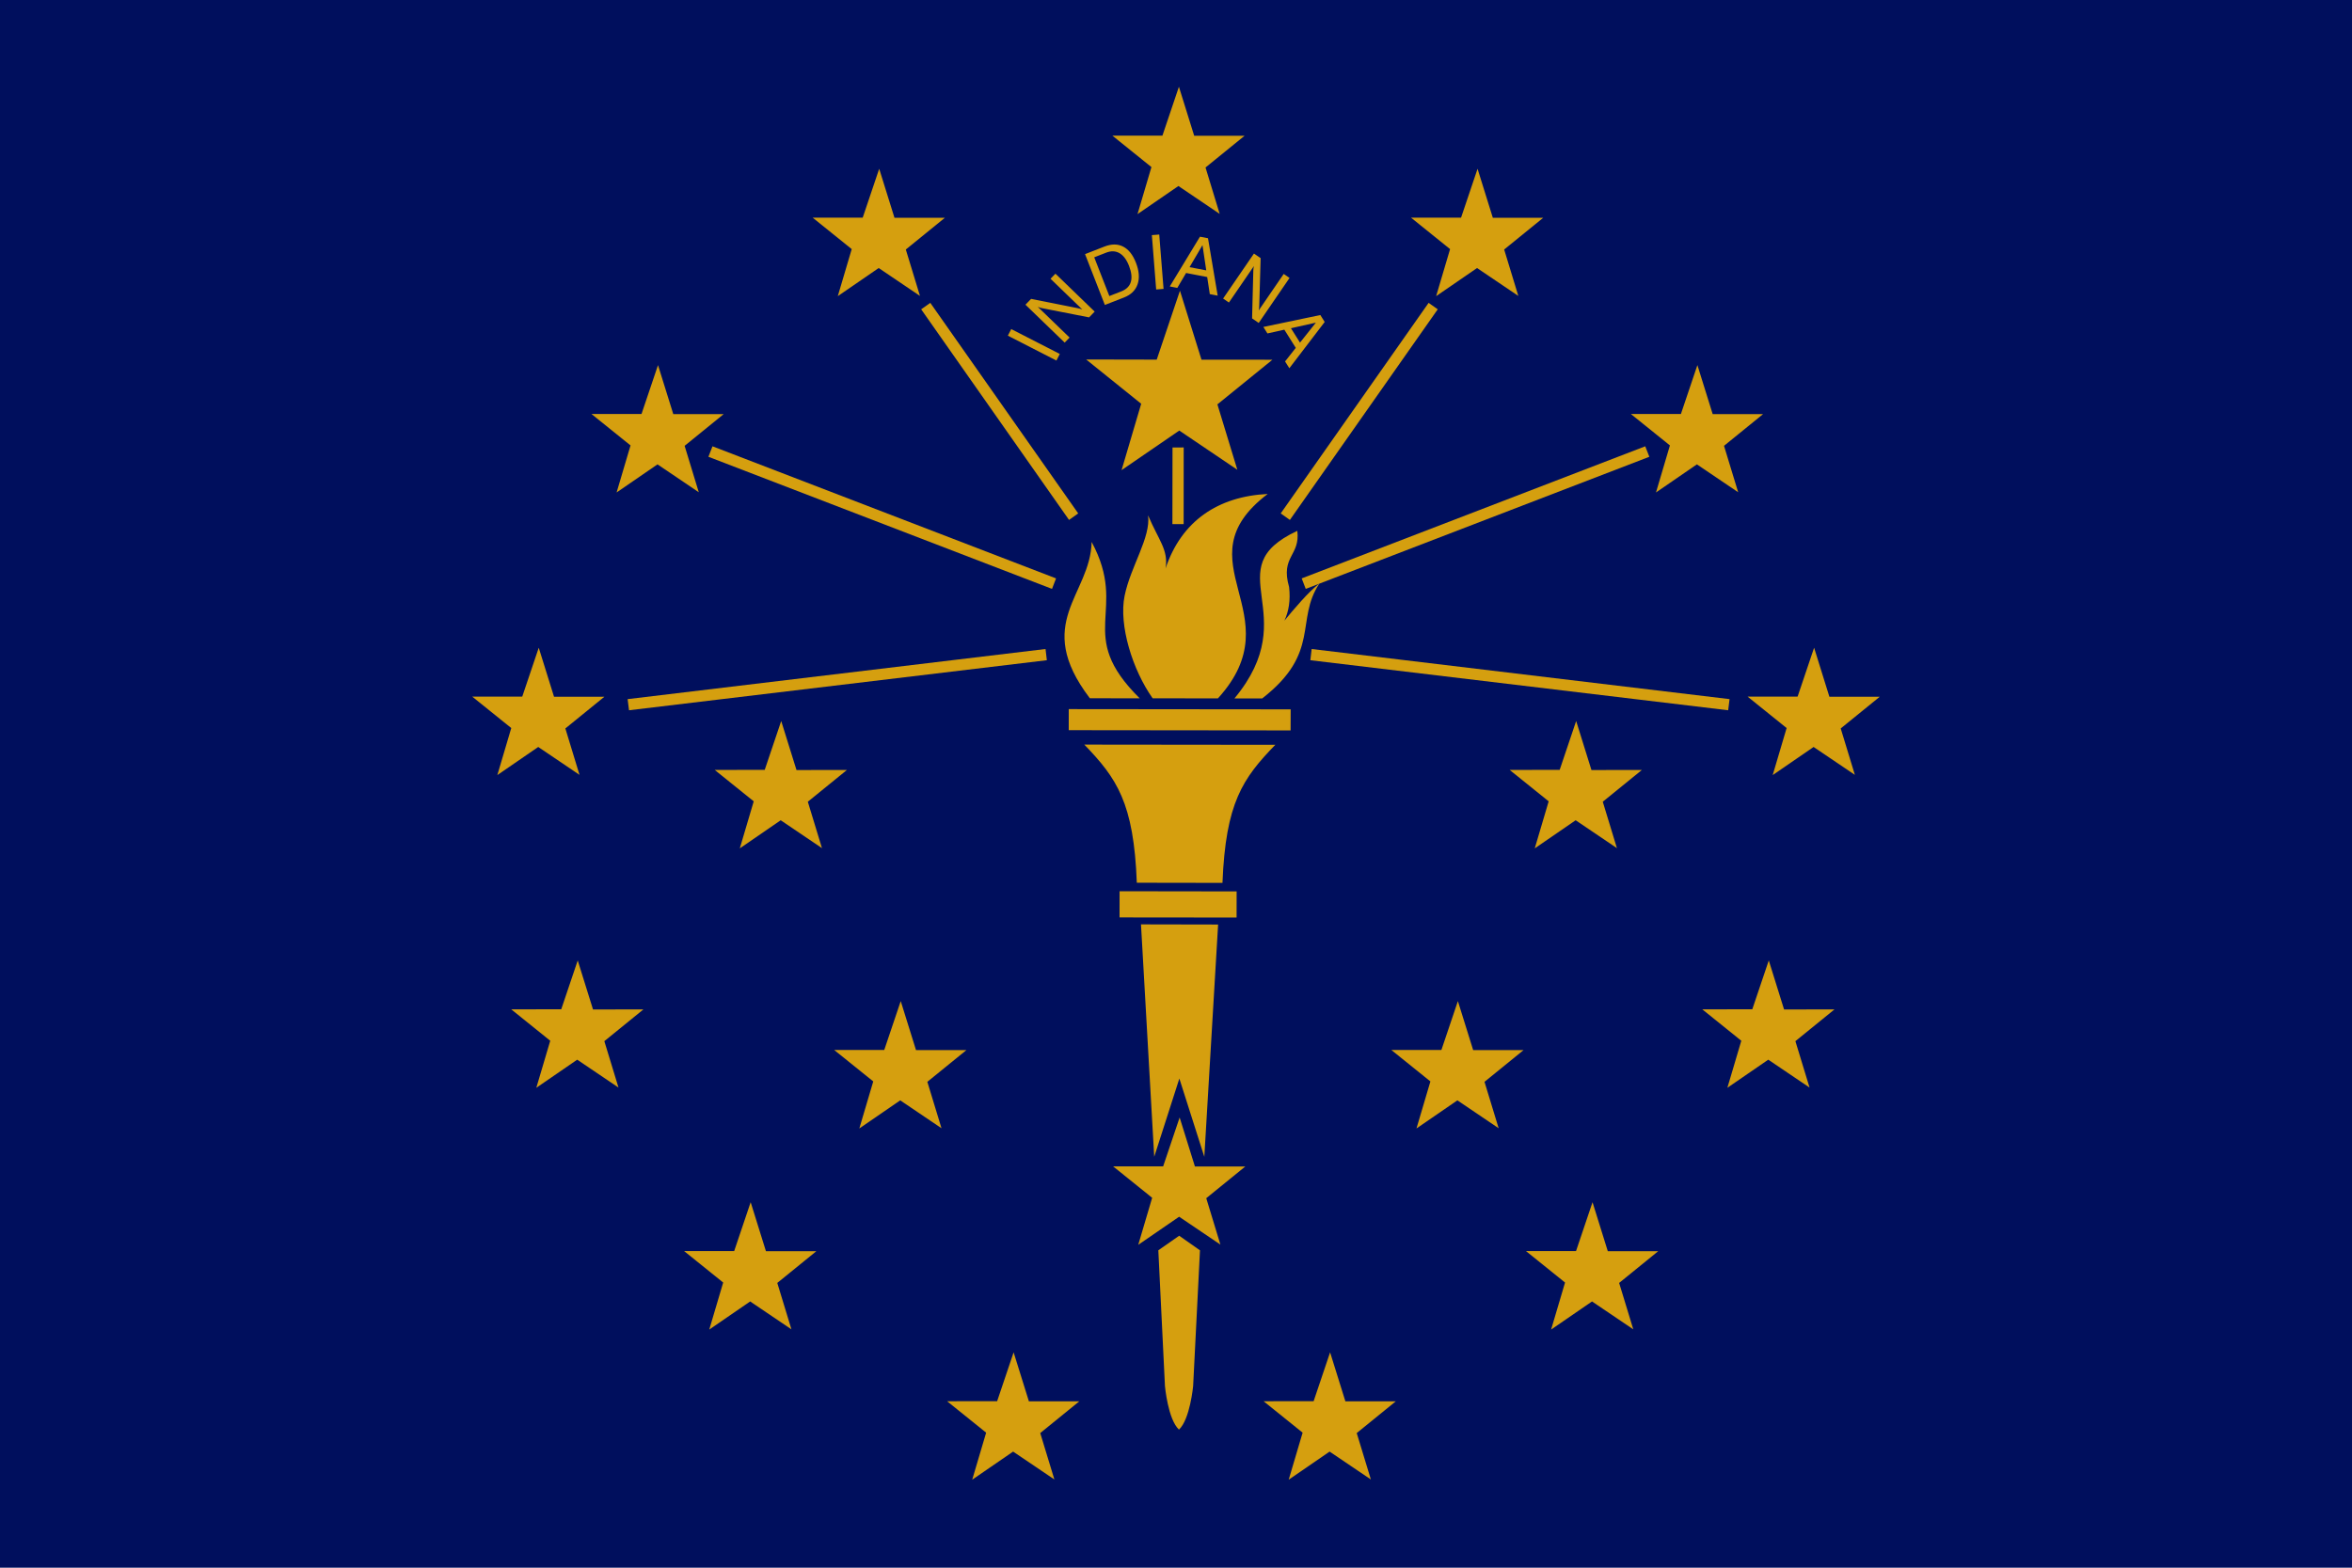
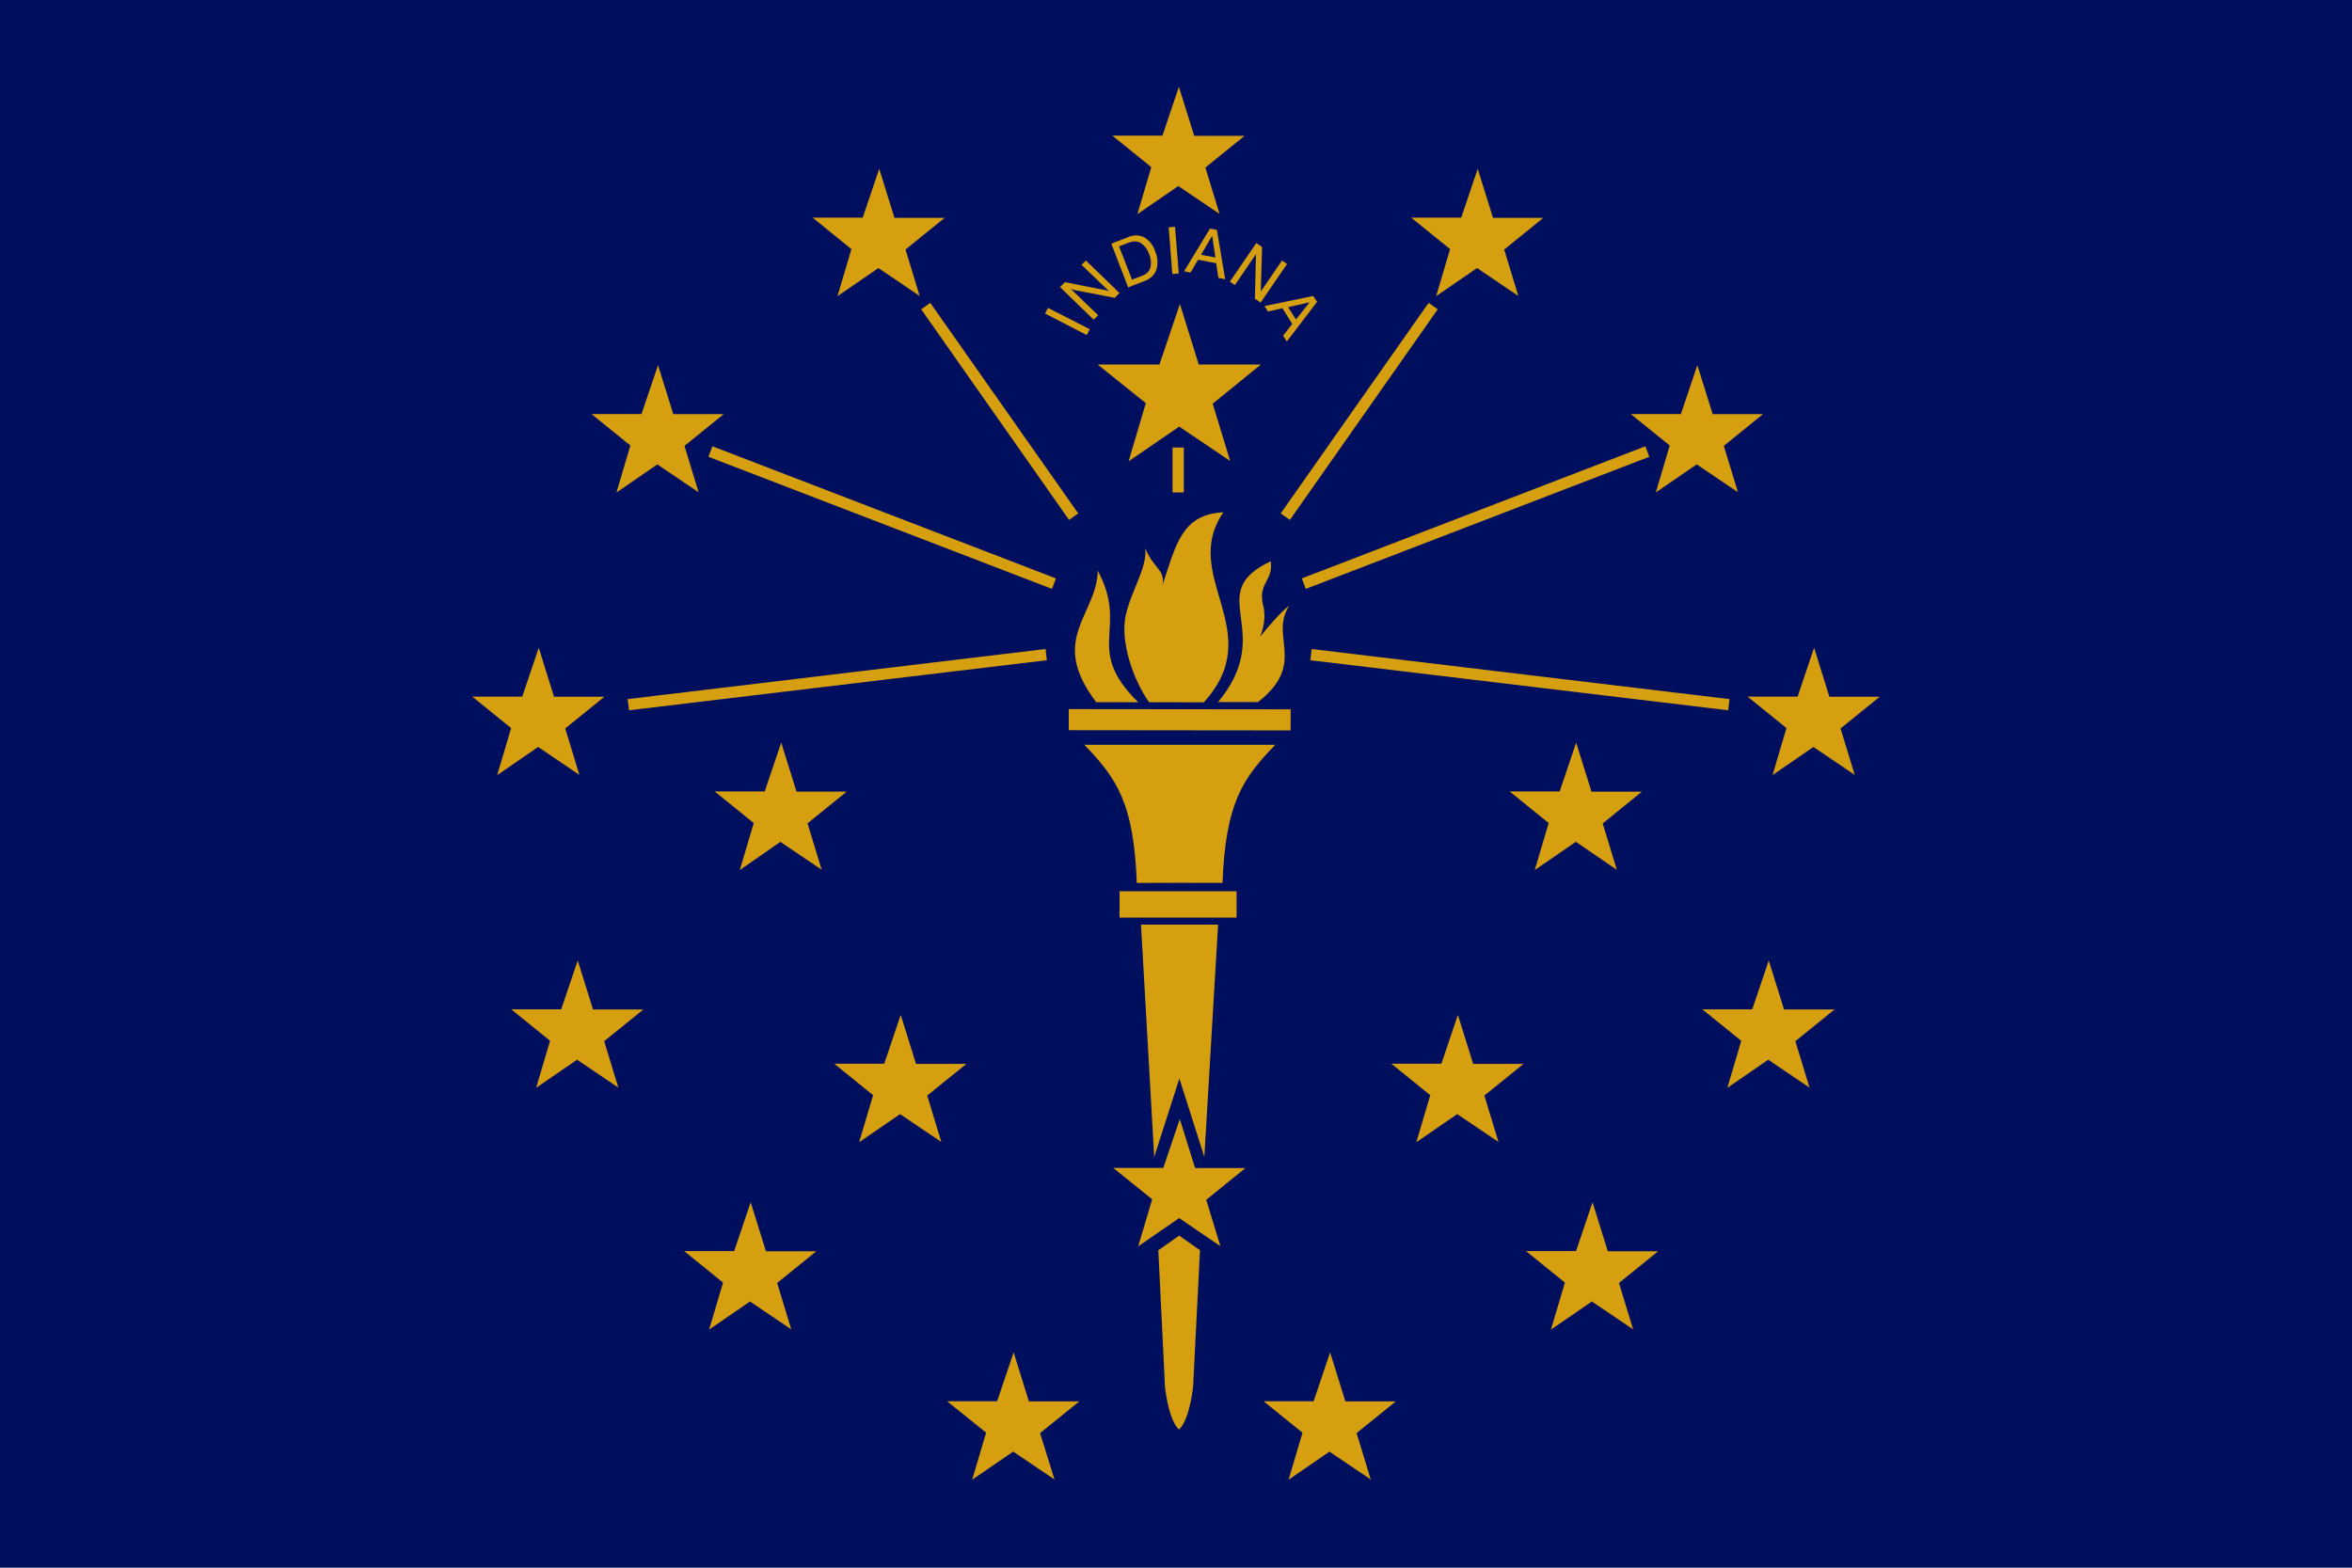
- <svg xmlns="http://www.w3.org/2000/svg" xmlns:xlink="http://www.w3.org/1999/xlink" width="750" height="500">
-   <rect width="750" height="500" id="rect1526" style="fill:#000f5d" />
-   <use transform="translate(94.99844,-302.5756)" id="use4474" xlink:href="#path72" />
-   <use transform="translate(165.1018,-239.9591)" id="use4472" xlink:href="#path72" />
-   <use transform="translate(202.3164,-149.8223)" id="use4468" xlink:href="#path72" />
-   <use transform="translate(126.4405,-126.448)" id="use4466" xlink:href="#path72" />
-   <use transform="translate(187.864,-50.08741)" id="use4464" xlink:href="#path72" />
-   <use transform="translate(131.6589,27.02619)" id="use4462" xlink:href="#path72" />
-   <use transform="translate(88.72672,-37.11529)" id="use4460" xlink:href="#path72" />
-   <use transform="translate(47.9798,74.90922)" id="use4458" xlink:href="#path72" />
-   <use transform="translate(-52.93993,74.90922)" id="use4442" xlink:href="#path72" />
-   <use transform="translate(-88.93737,-37.11529)" id="use4440" xlink:href="#path72" />
-   <use transform="translate(-136.7899,27.02619)" id="use4444" xlink:href="#path72" />
-   <use transform="translate(-191.9367,-50.08741)" id="use4446" xlink:href="#path72" />
-   <use transform="translate(-204.3675,-149.8223)" id="use4450" xlink:href="#path72" />
-   <use transform="translate(-127.0517,-126.448)" id="use4448" xlink:href="#path72" />
-   <use transform="translate(-166.3363,-239.9591)" id="use4452" xlink:href="#path72" />
-   <use transform="translate(-95.80347,-302.5756)" id="use4454" xlink:href="#path72" />
-   <use transform="translate(-0.2314236,-328.736)" id="use4456" xlink:href="#path72" />
-   <use transform="matrix(-1,0,0,1,752.2069,0)" id="use4438" xlink:href="#path112" />
-   <use transform="matrix(-1,0,0,1,751.8326,0)" id="use4436" xlink:href="#path110" />
-   <use transform="matrix(-1,0,0,1,751.6567,0)" id="use4434" xlink:href="#path108" />
-   <path d="M 354.95,372.003 L 370.904,371.992 L 376.161,356.406 L 381.033,372.039 L 397.102,372.036 L 384.647,382.155 L 389.161,396.958 L 376,388.062 L 362.955,397.029 L 367.398,382.025 L 354.95,372.003 z" id="path72" style="fill:#d59f0f" />
-   <path d="M 346.351,114.652 L 368.853,114.699 L 376.262,92.715 L 383.125,114.71 L 405.751,114.732 L 388.202,128.97 L 394.56,149.826 L 376.047,137.321 L 357.646,149.943 L 363.901,128.775 L 346.351,114.652 z" id="path90" style="fill:#d59f0f" />
-   <path d="M 347.529,222.703 C 347.487,222.662 347.443,222.607 347.415,222.549 C 329.279,198.595 347.727,189.791 348.1,172.844 C 360.102,195.126 342.514,202.057 363.424,222.719 L 347.529,222.703 z" id="path92" style="fill:#d59f0f" />
-   <path d="M 367.559,222.718 C 361.174,213.736 356.695,199.397 358.611,190.031 C 360.511,180.669 366.998,171.45 366.099,164.364 C 369.478,172.342 372.656,175.417 371.672,181.289 C 376.749,166.148 388.419,158.323 404.24,157.545 C 375.786,179.167 412.929,195.784 388.369,222.742 L 367.559,222.718 z" id="path94" style="fill:#d59f0f" />
-   <path d="M 393.642,222.754 C 416.238,195.49 387.483,181.518 413.69,169.302 C 414.654,177.362 408.231,177.356 411.062,187.221 C 411.547,191.493 410.955,194.979 409.571,197.954 C 412.237,194.686 417.423,188.521 420.716,186.122 C 412.924,197.861 421.291,208.133 402.496,222.753 L 393.253,222.756" id="path96" style="fill:#d59f0f" />
-   <path d="M 389.821,281.584 C 390.829,256.021 396.298,248.239 406.668,237.548 C 386.546,237.501 364.059,237.497 345.762,237.484 C 356.088,248.192 361.551,255.979 362.504,281.539 C 371.611,281.543 380.715,281.561 389.821,281.584 z" id="path98" style="fill:#d59f0f" />
-   <path d="M 376.071,343.989 L 384.032,368.959 L 388.429,294.874 C 380.231,294.846 372.033,294.835 363.835,294.824 L 368.055,368.943 z" id="path100" style="fill:#d59f0f" />
-   <path d="M 375.954,455.952 C 379.466,452.695 380.464,442.086 380.464,442.086 L 382.648,398.786 L 376.014,394.125 L 369.365,398.772 L 371.479,442.082 C 371.479,442.082 372.422,452.661 375.938,455.955 L 375.954,455.952 z" id="path102" style="fill:#d59f0f" />
-   <path d="M 411.545,232.958 L 340.795,232.882 L 340.803,226.167 L 411.568,226.24 L 411.545,232.958 z" id="path104" style="fill:#d59f0f" />
-   <path d="M 394.321,292.644 L 356.999,292.606 L 357.009,284.252 L 394.334,284.306 L 394.321,292.644 z" id="path106" style="fill:#d59f0f" />
-   <path d="M 200.582,226.533 L 333.814,210.571 L 333.398,206.995 L 200.138,222.981 L 200.582,226.533 z" id="path108" style="fill:#d59f0f" />
-   <path d="M 225.896,145.688 L 335.463,187.82 L 336.751,184.476 L 227.2,142.342 L 225.896,145.688 z" id="path110" style="fill:#d59f0f" />
-   <path d="M 293.742,98.652 L 340.891,165.825 L 343.815,163.749 L 296.653,96.596 L 293.742,98.652 z" id="path112" style="fill:#d59f0f" />
-   <path d="M 373.889,142.719 L 373.855,167.163 L 377.44,167.166 L 377.454,142.709 L 373.889,142.719 z" id="path114" style="fill:#d59f0f" />
-   <path d="M 336.867,114.994 L 321.385,107.055 L 322.463,104.953 L 337.945,112.891 L 336.867,114.994 M 339.505,109.276 L 326.995,97.184 L 328.793,95.324 L 343.528,98.265 C 343.852,98.327 344.149,98.394 344.417,98.467 C 344.686,98.541 344.924,98.623 345.132,98.714 L 334.992,88.912 L 336.56,87.29 L 349.069,99.383 L 347.287,101.225 L 332.302,98.288 C 332.073,98.242 331.843,98.185 331.614,98.116 C 331.39,98.042 331.16,97.957 330.925,97.861 L 341.065,107.663 L 339.505,109.276 M 352.711,80.588 L 348.925,82.064 L 353.744,94.422 L 357.529,92.946 C 359.151,92.314 360.171,91.312 360.591,89.94 C 361.008,88.56 360.815,86.839 360.011,84.778 C 359.242,82.804 358.231,81.457 356.978,80.737 C 355.725,80.017 354.303,79.967 352.711,80.588 M 352.315,97.261 L 345.995,81.051 L 352.168,78.644 C 354.428,77.763 356.419,77.764 358.141,78.648 C 359.871,79.529 361.232,81.242 362.224,83.788 C 363.251,86.422 363.427,88.715 362.752,90.669 C 362.082,92.612 360.631,94.019 358.401,94.889 L 352.315,97.261 M 368.677,92.331 L 367.302,74.986 L 369.657,74.8 L 371.032,92.144 L 368.677,92.331 M 379.321,85.209 L 384.645,86.231 L 383.447,78.184 L 379.321,85.209 M 373.017,91.361 L 382.641,75.491 L 385.204,75.983 L 388.294,94.292 L 385.777,93.809 L 384.947,88.358 L 378.219,87.067 L 375.418,91.821 L 373.017,91.361 M 390.023,95.219 L 399.858,80.866 L 401.992,82.328 L 401.552,97.348 C 401.545,97.677 401.528,97.981 401.501,98.258 C 401.473,98.535 401.432,98.783 401.377,99.003 L 409.348,87.369 L 411.209,88.644 L 401.375,102.997 L 399.26,101.548 L 399.654,86.283 C 399.662,86.049 399.68,85.813 399.709,85.576 C 399.745,85.342 399.791,85.102 399.846,84.853 L 391.875,96.487 L 390.023,95.219 M 411.655,104.686 L 414.543,109.274 L 419.606,102.905 L 411.655,104.686 M 402.857,104.279 L 421.023,100.478 L 422.414,102.687 L 411.144,117.444 L 409.778,115.275 L 413.195,110.947 L 409.545,105.149 L 404.159,106.348 L 402.857,104.279" id="text2636" style="fill:#d59f0f" />
+ <svg xmlns="http://www.w3.org/2000/svg" width="600" height="400" viewBox="0 0 600 400" version="1.1" id="svg14318">
+   <defs id="defs14322" />
+   <g id="g14386">
+     <path fill="#000f5d" d="M 0,0 H 600 V 400 H 0 Z" id="path14308" />
+     <path d="m 360,55.54 h 12.76 l 4.21,-12.47 3.9,12.51 h 12.85 l -10,8.09 3.61,11.85 -10.53,-7.13 -10.44,7.17 3.56,-12 z m 56,50.1 h 12.8 l 4.2,-12.48 3.9,12.5 h 12.85 l -10,8.1 3.61,11.84 -10.53,-7.12 -10.43,7.18 3.55,-12 z m 29.81,72.1 h 12.77 l 4.2,-12.47 3.9,12.5 h 12.85 l -10,8.1 3.61,11.84 -10.53,-7.12 -10.43,7.18 3.55,-12 z m -60.7,24.2 h 12.77 l 4.2,-12.46 L 406,202 h 12.85 l -10,8.1 3.61,11.84 -10.46,-7.15 -10.48,7.21 3.55,-12 z m 49.14,55.59 H 447 l 4.21,-12.47 3.9,12.51 H 468 l -10,8.09 3.61,11.85 -10.53,-7.12 -10.43,7.17 3.55,-12 z m -44.96,61.69 h 12.76 l 4.21,-12.46 3.89,12.5 H 423 l -10,8.1 3.62,11.84 -10.53,-7.12 -10.44,7.17 3.56,-12 z m -34.35,-47.81 h 12.76 l 4.21,-12.47 3.9,12.51 h 12.85 l -10,8.09 3.61,11.84 -10.53,-7.11 -10.43,7.17 3.55,-12 z m -32.6,86.12 h 12.77 l 4.2,-12.47 3.9,12.51 h 12.86 l -10,8.09 3.61,11.84 -10.53,-7.11 -10.43,7.17 3.55,-12 z m -80.73,0 h 12.76 l 4.21,-12.47 3.89,12.51 h 12.86 l -10,8.09 3.67,11.83 -10.53,-7.11 -10.47,7.17 3.56,-12 z m -28.8,-86.12 h 12.76 l 4.21,-12.47 3.9,12.51 h 12.85 l -10,8.09 3.61,11.84 -10.53,-7.11 -10.44,7.17 3.56,-12 z m -38.28,47.81 h 12.76 l 4.21,-12.46 3.89,12.5 h 12.86 l -10,8.1 3.61,11.84 -10.53,-7.12 -10.44,7.17 3.56,-12 z m -44.12,-61.69 h 12.76 l 4.21,-12.47 3.9,12.51 h 12.85 l -10,8.09 3.61,11.85 -10.53,-7.12 -10.44,7.17 3.56,-12 z m -9.94,-79.79 h 12.76 l 4.21,-12.47 3.89,12.5 h 12.86 l -10,8.1 3.61,11.84 -10.52,-7.12 -10.44,7.18 3.55,-12 z m 61.85,24.2 h 12.76 l 4.21,-12.46 3.9,12.5 H 216 l -10,8.1 3.61,11.84 -10.53,-7.12 -10.36,7.2 3.56,-12 z m -31.43,-96.3 h 12.76 l 4.21,-12.47 3.9,12.5 h 12.85 l -10,8.1 3.61,11.84 -10.53,-7.12 -10.43,7.18 3.55,-12 z m 56.43,-50.1 h 12.76 l 4.21,-12.47 3.89,12.51 H 241 l -10,8.09 3.61,11.85 -10.53,-7.12 -10.44,7.17 3.56,-12 z m 76.45,-20.93 h 12.77 l 4.2,-12.46 3.9,12.5 h 12.86 l -10,8.1 3.61,11.84 -10.52,-7.12 -10.44,7.17 3.55,-12 z m 83,44.31 -37.72,53.74 -2.34,-1.66 37.73,-53.72 z" fill="#d59f0f" id="path14310" />
+     <path d="m 420.75,116.55 -87.65,33.71 -1,-2.68 87.64,-33.71 z m 20.11,64.68 -106.59,-12.77 0.34,-2.86 106.6,12.78 z M 284,298 h 12.76 l 4.21,-12.47 3.9,12.5 h 12.85 l -10,8.1 3.61,11.84 -10.53,-7.17 -10.44,7.2 3.56,-12 z M 280,93 h 15.78 L 301,77.56 305.8,93 h 15.87 l -12.31,10 4.46,14.62 -13,-8.77 -12.91,8.85 4.39,-14.84 z m -0.34,86.17 -0.08,-0.1 c -12.21,-16.13 0.21,-22 0.46,-33.46 8.08,15 -3.76,19.66 10.31,33.57 z" fill="#d59f0f" id="path14312" />
+     <path d="m 293.14,179.18 c -4.3,-6.05 -7.32,-15.7 -6,-22 1.32,-6.3 5.65,-12.51 5,-17.28 2.28,5.37 5.1,5.38 4.43,9.33 3.42,-10.19 4.87,-18 15.52,-18.52 -11.24,16.36 11.57,30.34 -5,48.49 z" fill="#d59f0f" id="path14314" />
+     <path d="m 310.69,179.2 c 15.21,-18.35 -4.14,-27.75 13.5,-36 0.64,5.42 -3.68,5.42 -1.77,12.06 a 13.14,13.14 0 0 1 -1,7.22 c 1.8,-2.2 5.29,-6.35 7.5,-8 -5.24,7.9 4.63,14.82 -8,24.65 h -10.49 m 1.43,46.14 c 0.8,-20.45 5.18,-26.68 13.47,-35.23 h -48.72 c 8.26,8.56 12.63,14.79 13.39,35.24 q 10.94,-0.05 21.86,-0.01 z m -11,49.92 6.37,20 3.51,-59.27 h -19.67 l 3.37,59.29 z m -0.1,89.57 c 2.81,-2.6 3.61,-11.09 3.61,-11.09 l 1.75,-34.67 -5.31,-3.73 -5.32,3.73 1.69,34.65 c 0,0 0.76,8.46 3.57,11.09 z m 28.48,-178.39 -56.6,-0.06 v -5.38 l 56.61,0.06 z m -13.78,47.75 H 285.6 v -6.72 h 29.86 z m -154.99,-52.89 106.58,-12.77 -0.33,-2.86 -106.61,12.78 z m 20.25,-64.68 87.65,33.71 1,-2.68 -87.64,-33.71 z M 235,78.92 272.72,132.66 275.06,131 237.32,77.28 Z m 64.11,35.26 v 11.47 H 302 V 114.17 Z M 277.23,85.49 266.6,80 267.34,78.56 278,84 l -0.74,1.45 m 1.74,-3.89 -8.59,-8.31 1.27,-1.25 10.13,2 a 5,5 0 0 1 0.61,0.14 4.7,4.7 0 0 1 0.49,0.16 l -7,-6.73 1.09,-1.11 8.59,8.3 -1.2,1.24 -10.3,-2 -0.47,-0.12 -0.47,-0.17 7,6.73 -1.15,1.12 m 9.07,-19.7 -2.6,1 3.31,8.49 2.6,-1 a 3.2,3.2 0 0 0 2.1,-2.06 5.5,5.5 0 0 0 -0.39,-3.55 A 5.23,5.23 0 0 0 291,62 3.22,3.22 0 0 0 288.07,61.9 m -0.27,11.45 -4.3,-11.18 4.24,-1.65 a 4.88,4.88 0 0 1 4.1,0 6.32,6.32 0 0 1 2.81,3.53 6.85,6.85 0 0 1 0.36,4.73 4.79,4.79 0 0 1 -3,2.9 l -4.18,1.63 m 11.24,-3.39 -0.94,-11.92 1.62,-0.13 0.95,11.91 -1.62,0.13 m 7.31,-4.91 3.66,0.7 -0.83,-5.53 -2.83,4.83 m -4.33,4.22 6.61,-10.9 1.76,0.34 2.12,12.58 -1.73,-0.33 -0.57,-3.75 -4.62,-0.89 -1.92,3.27 -1.65,-0.32 m 11.68,2.65 6.75,-9.85 1.47,1 -0.3,10.32 v 0.62 c 0,0.19 -0.05,0.36 -0.08,0.51 l 5.47,-8 1.28,0.88 -6.75,9.86 -1.46,-1 0.27,-10.48 v -0.49 c 0,-0.16 0.06,-0.32 0.1,-0.5 l -5.48,8 -1.27,-0.88 m 14.86,6.51 2,3.15 3.48,-4.38 -5.46,1.23 m -6.05,-0.28 12.43,-2.57 1,1.48 -7.74,10.14 -0.94,-1.49 2.34,-3 -2.5,-4 -3.7,0.83 -0.9,-1.42" fill="#d59f0f" id="path14316" />
+   </g>
</svg>
